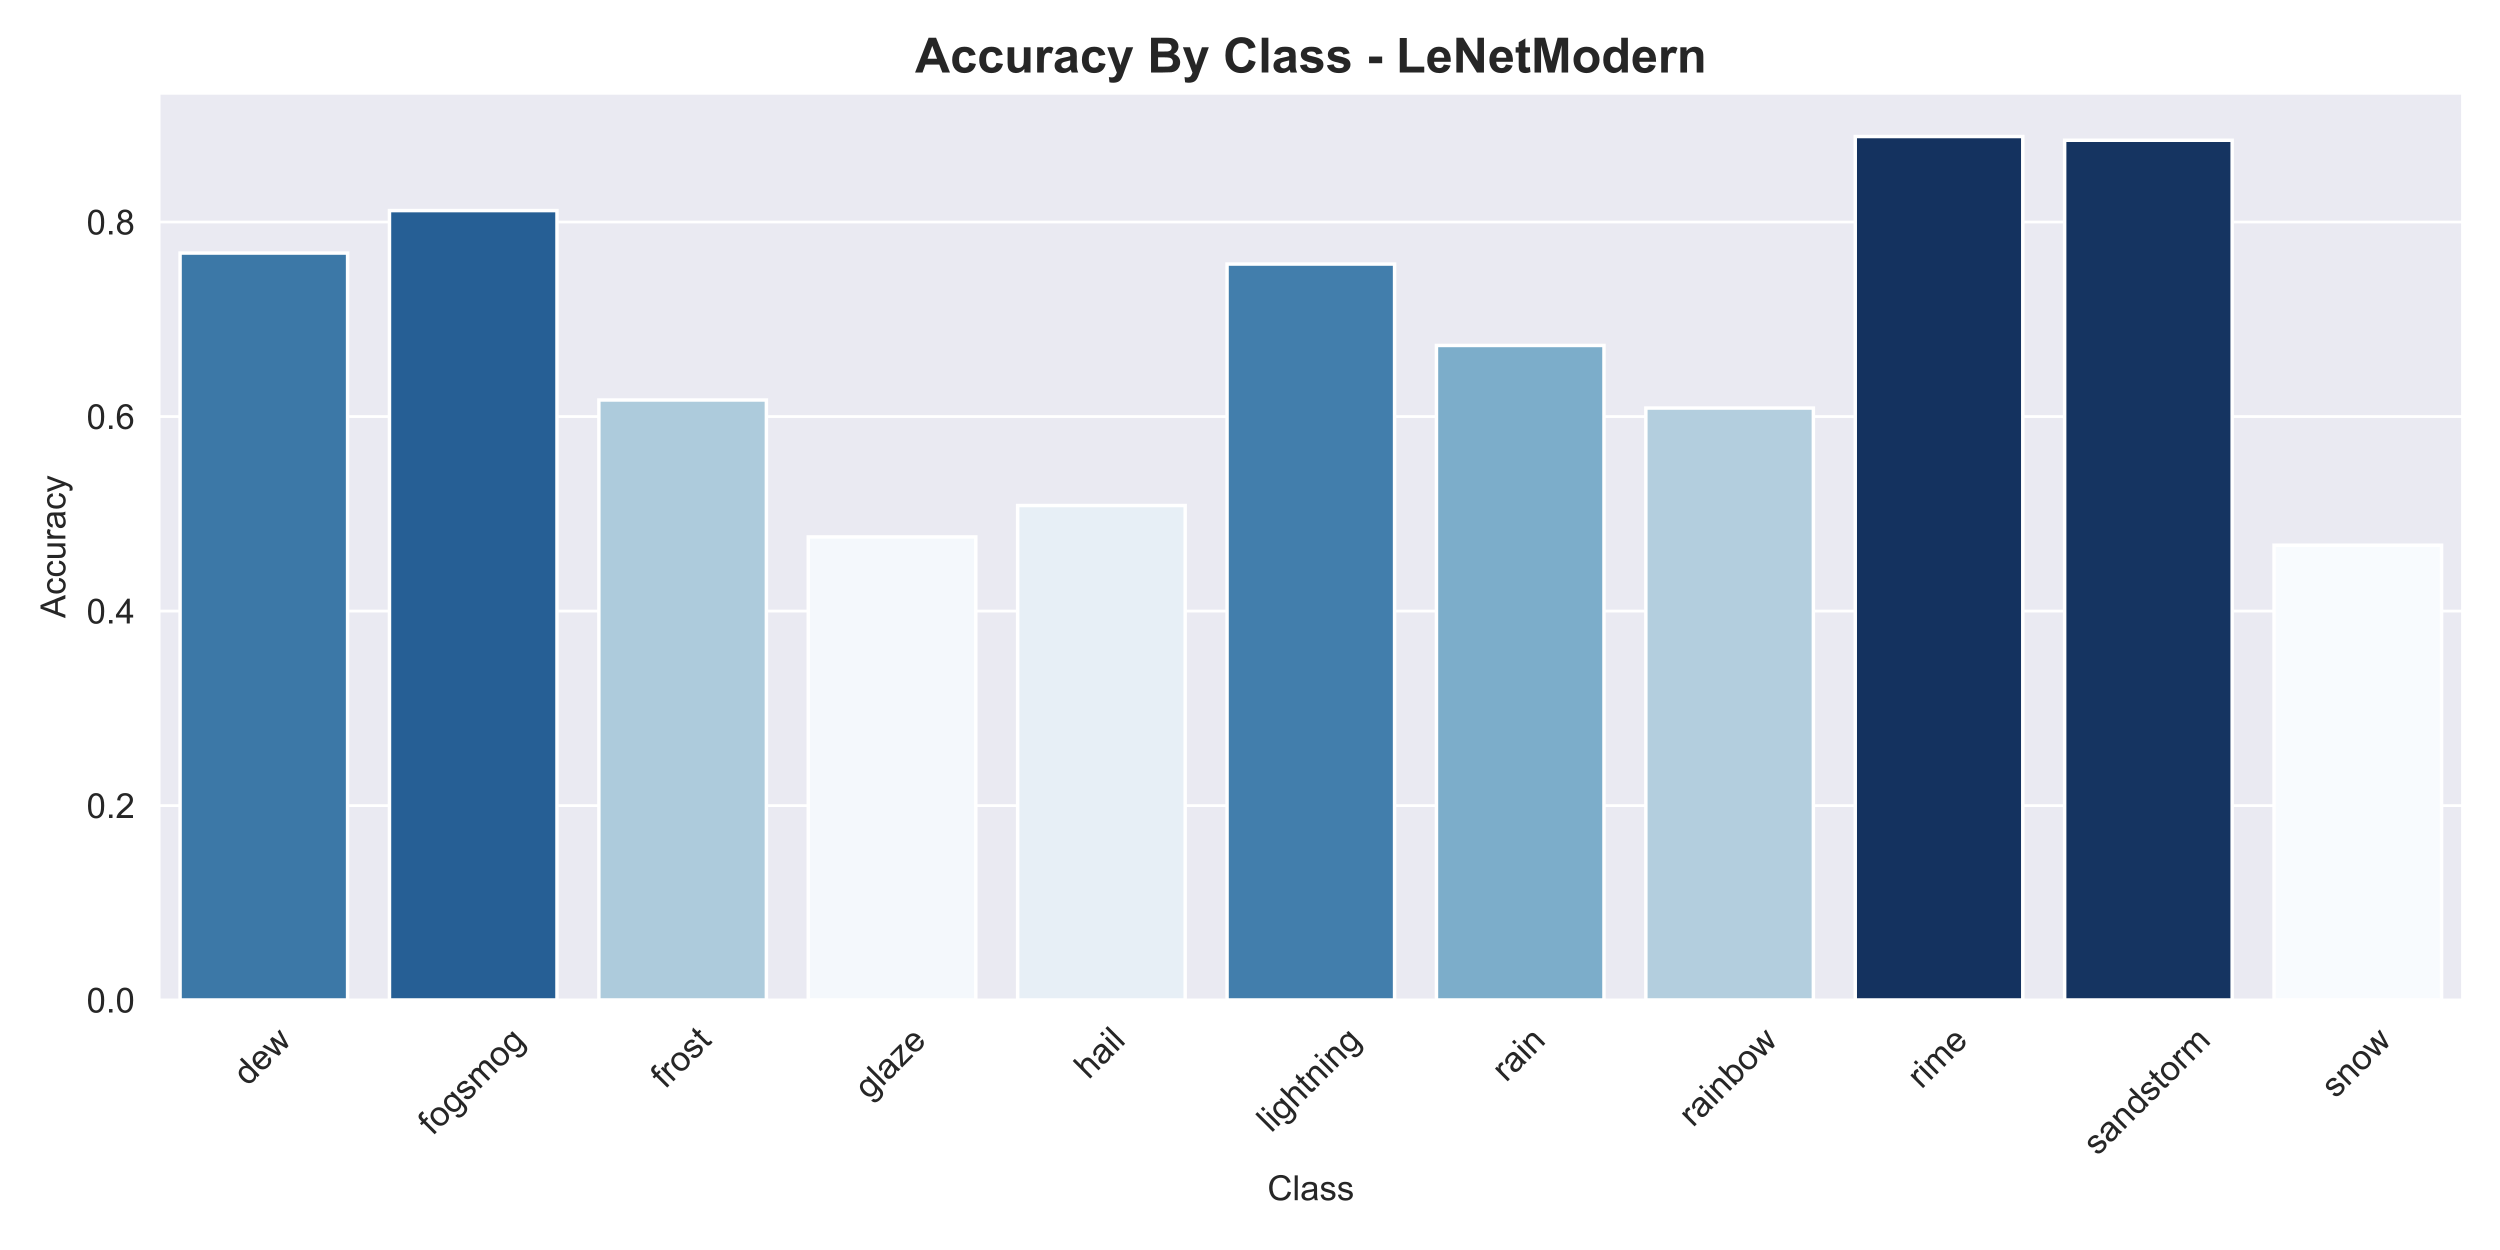
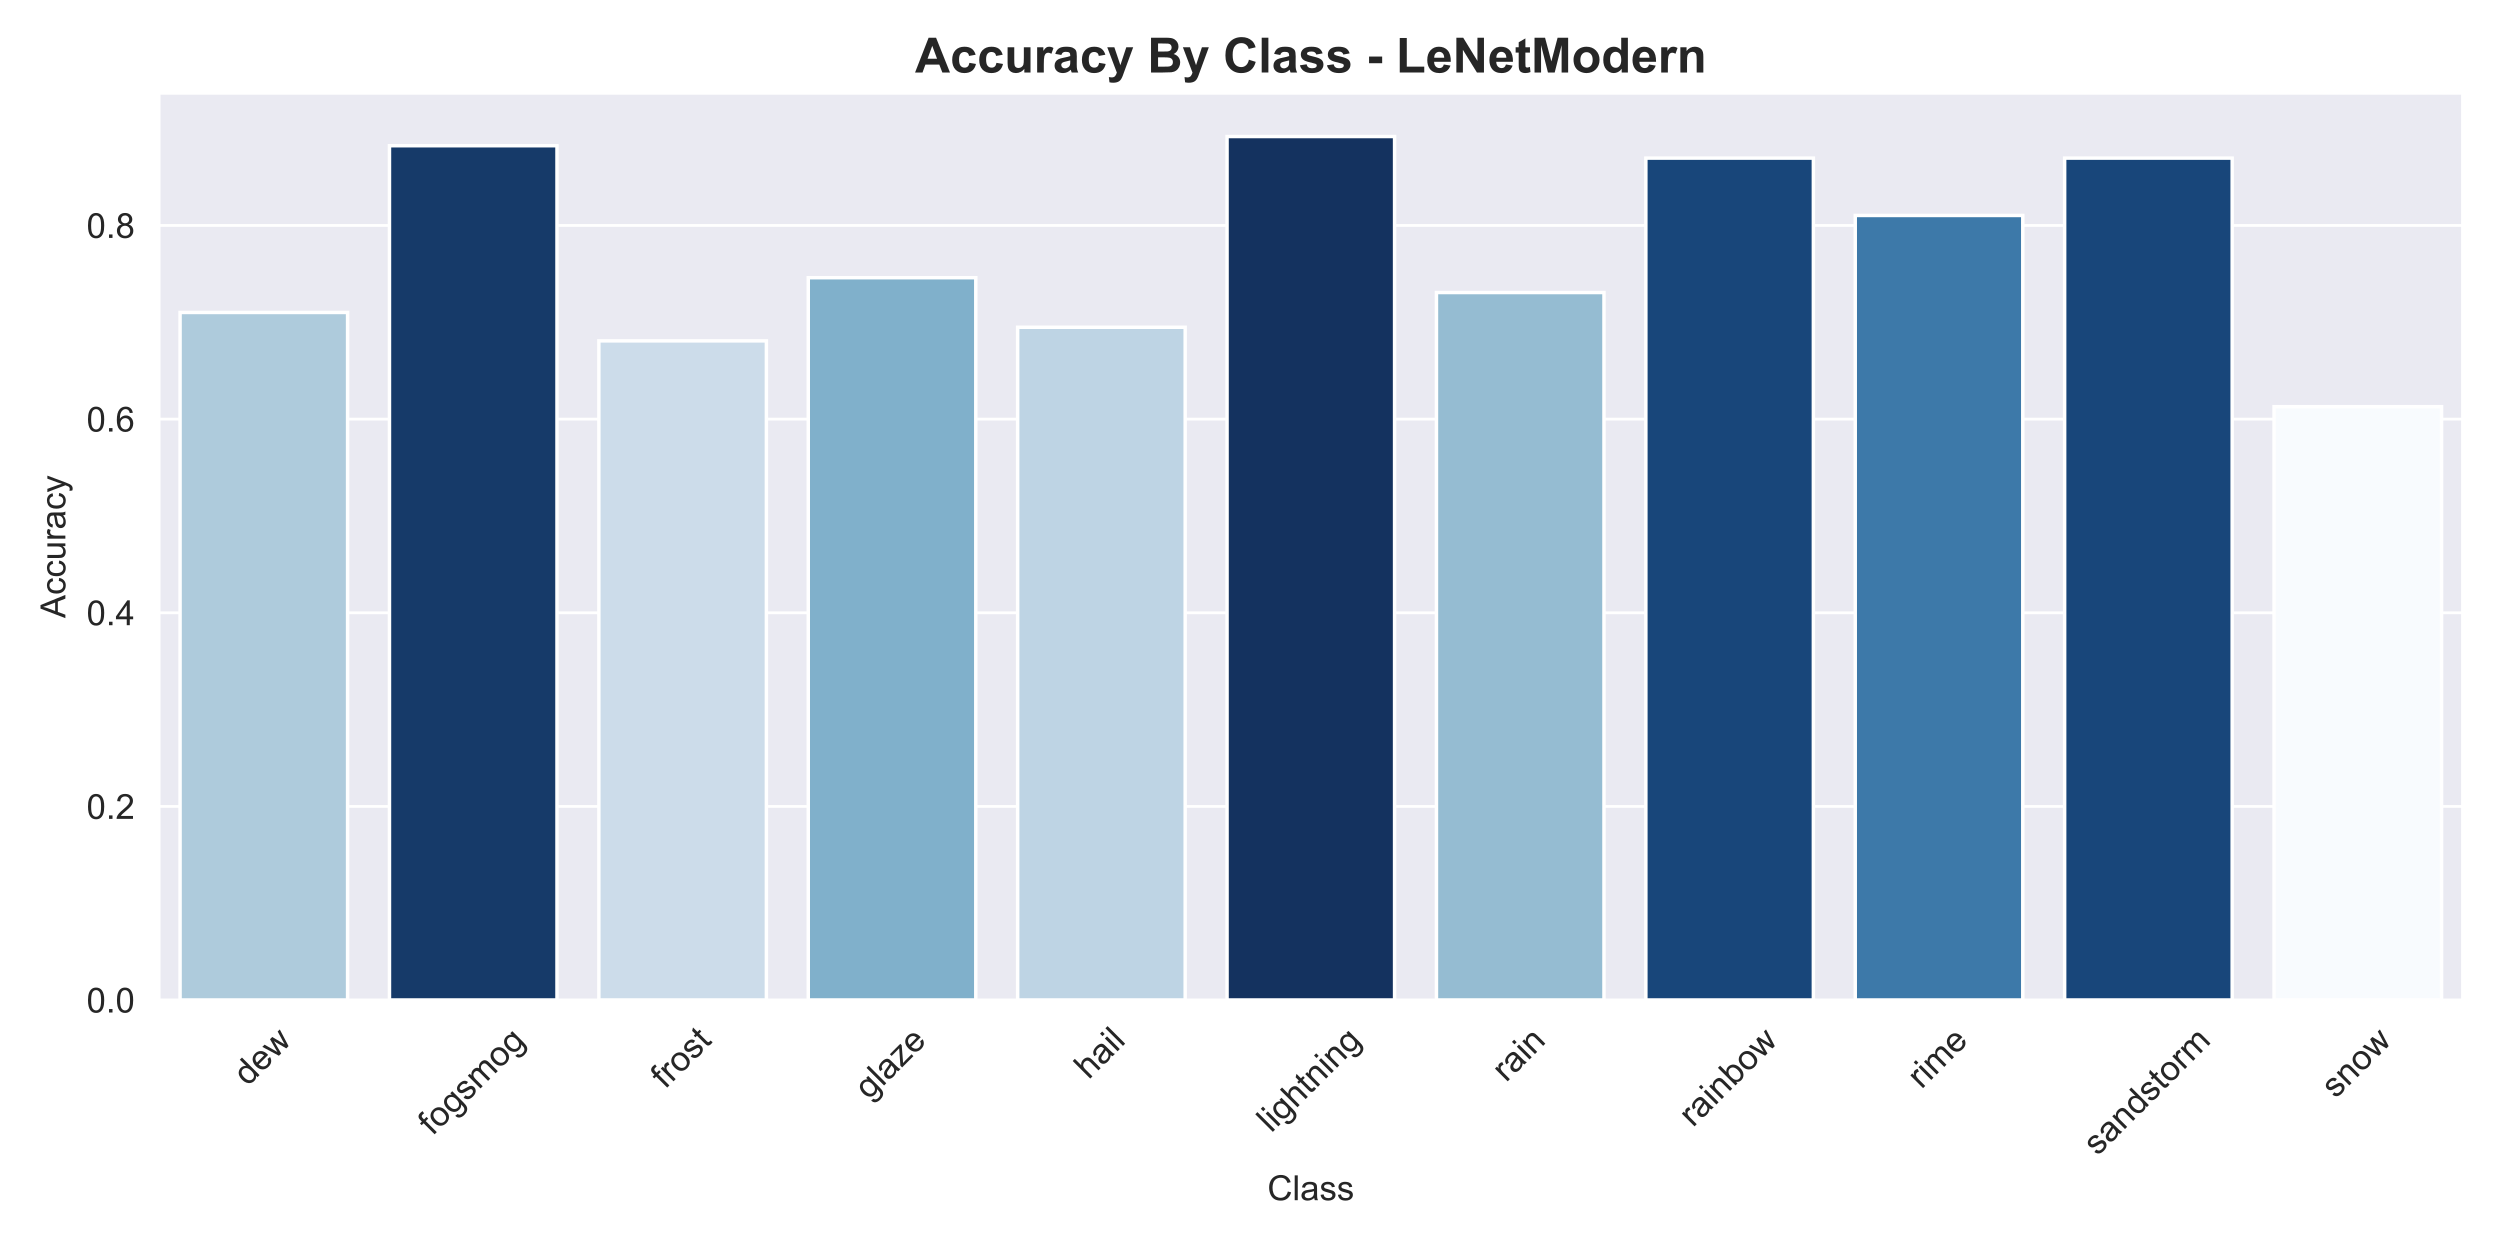
<svg xmlns="http://www.w3.org/2000/svg" xmlns:xlink="http://www.w3.org/1999/xlink" width="720pt" height="360pt" viewBox="0 0 720 360" version="1.1">
  <defs>
    <style type="text/css">*{stroke-linejoin: round; stroke-linecap: butt}</style>
  </defs>
  <g id="figure_1">
    <g id="patch_1">
      <path d="M 0 360  L 720 360  L 720 0  L 0 0  z " style="fill: #ffffff" />
    </g>
    <g id="axes_1">
      <g id="patch_2">
        <path d="M 45.83 288.027  L 709.2 288.027  L 709.2 26.88  L 45.83 26.88  z " style="fill: #eaeaf2" />
      </g>
      <g id="matplotlib.axis_1">
        <g id="xtick_1">
          <g id="text_1">
            <g style="fill: #262626" transform="translate(71.32567 313.0594) rotate(-45) scale(0.1 -0.1)">
              <defs>
                <path id="ArialMT-64" d="M 2575 0  L 2575 419  Q 2259 -75 1647 -75  Q 1250 -75 917 144  Q 584 363 401 755  Q 219 1147 219 1656  Q 219 2153 384 2558  Q 550 2963 881 3178  Q 1213 3394 1622 3394  Q 1922 3394 2156 3267  Q 2391 3141 2538 2938  L 2538 4581  L 3097 4581  L 3097 0  L 2575 0  z M 797 1656  Q 797 1019 1065 703  Q 1334 388 1700 388  Q 2069 388 2326 689  Q 2584 991 2584 1609  Q 2584 2291 2321 2609  Q 2059 2928 1675 2928  Q 1300 2928 1048 2622  Q 797 2316 797 1656  z " transform="scale(0.015625)" />
                <path id="ArialMT-65" d="M 2694 1069  L 3275 997  Q 3138 488 2766 206  Q 2394 -75 1816 -75  Q 1088 -75 661 373  Q 234 822 234 1631  Q 234 2469 665 2931  Q 1097 3394 1784 3394  Q 2450 3394 2872 2941  Q 3294 2488 3294 1666  Q 3294 1616 3291 1516  L 816 1516  Q 847 969 1125 678  Q 1403 388 1819 388  Q 2128 388 2347 550  Q 2566 713 2694 1069  z M 847 1978  L 2700 1978  Q 2663 2397 2488 2606  Q 2219 2931 1791 2931  Q 1403 2931 1139 2672  Q 875 2413 847 1978  z " transform="scale(0.015625)" />
                <path id="ArialMT-77" d="M 1034 0  L 19 3319  L 600 3319  L 1128 1403  L 1325 691  Q 1338 744 1497 1375  L 2025 3319  L 2603 3319  L 3100 1394  L 3266 759  L 3456 1400  L 4025 3319  L 4572 3319  L 3534 0  L 2950 0  L 2422 1988  L 2294 2553  L 1622 0  L 1034 0  z " transform="scale(0.015625)" />
              </defs>
              <use xlink:href="#ArialMT-64" />
              <use xlink:href="#ArialMT-65" transform="translate(55.61523 0)" />
              <use xlink:href="#ArialMT-77" transform="translate(111.2305 0)" />
            </g>
          </g>
        </g>
        <g id="xtick_2">
          <g id="text_2">
            <g style="fill: #262626" transform="translate(124.5599 327.2932) rotate(-45) scale(0.1 -0.1)">
              <defs>
                <path id="ArialMT-66" d="M 556 0  L 556 2881  L 59 2881  L 59 3319  L 556 3319  L 556 3672  Q 556 4006 616 4169  Q 697 4388 901 4523  Q 1106 4659 1475 4659  Q 1713 4659 2000 4603  L 1916 4113  Q 1741 4144 1584 4144  Q 1328 4144 1222 4034  Q 1116 3925 1116 3625  L 1116 3319  L 1763 3319  L 1763 2881  L 1116 2881  L 1116 0  L 556 0  z " transform="scale(0.015625)" />
                <path id="ArialMT-6f" d="M 213 1659  Q 213 2581 725 3025  Q 1153 3394 1769 3394  Q 2453 3394 2887 2945  Q 3322 2497 3322 1706  Q 3322 1066 3130 698  Q 2938 331 2570 128  Q 2203 -75 1769 -75  Q 1072 -75 642 372  Q 213 819 213 1659  z M 791 1659  Q 791 1022 1069 705  Q 1347 388 1769 388  Q 2188 388 2466 706  Q 2744 1025 2744 1678  Q 2744 2294 2464 2611  Q 2184 2928 1769 2928  Q 1347 2928 1069 2612  Q 791 2297 791 1659  z " transform="scale(0.015625)" />
                <path id="ArialMT-67" d="M 319 -275  L 866 -356  Q 900 -609 1056 -725  Q 1266 -881 1628 -881  Q 2019 -881 2231 -725  Q 2444 -569 2519 -288  Q 2563 -116 2559 434  Q 2191 0 1641 0  Q 956 0 581 494  Q 206 988 206 1678  Q 206 2153 378 2554  Q 550 2956 876 3175  Q 1203 3394 1644 3394  Q 2231 3394 2613 2919  L 2613 3319  L 3131 3319  L 3131 450  Q 3131 -325 2973 -648  Q 2816 -972 2473 -1159  Q 2131 -1347 1631 -1347  Q 1038 -1347 672 -1080  Q 306 -813 319 -275  z M 784 1719  Q 784 1066 1043 766  Q 1303 466 1694 466  Q 2081 466 2343 764  Q 2606 1063 2606 1700  Q 2606 2309 2336 2618  Q 2066 2928 1684 2928  Q 1309 2928 1046 2623  Q 784 2319 784 1719  z " transform="scale(0.015625)" />
                <path id="ArialMT-73" d="M 197 991  L 753 1078  Q 800 744 1014 566  Q 1228 388 1613 388  Q 2000 388 2187 545  Q 2375 703 2375 916  Q 2375 1106 2209 1216  Q 2094 1291 1634 1406  Q 1016 1563 777 1677  Q 538 1791 414 1992  Q 291 2194 291 2438  Q 291 2659 392 2848  Q 494 3038 669 3163  Q 800 3259 1026 3326  Q 1253 3394 1513 3394  Q 1903 3394 2198 3281  Q 2494 3169 2634 2976  Q 2775 2784 2828 2463  L 2278 2388  Q 2241 2644 2061 2787  Q 1881 2931 1553 2931  Q 1166 2931 1000 2803  Q 834 2675 834 2503  Q 834 2394 903 2306  Q 972 2216 1119 2156  Q 1203 2125 1616 2013  Q 2213 1853 2448 1751  Q 2684 1650 2818 1456  Q 2953 1263 2953 975  Q 2953 694 2789 445  Q 2625 197 2315 61  Q 2006 -75 1616 -75  Q 969 -75 630 194  Q 291 463 197 991  z " transform="scale(0.015625)" />
                <path id="ArialMT-6d" d="M 422 0  L 422 3319  L 925 3319  L 925 2853  Q 1081 3097 1340 3245  Q 1600 3394 1931 3394  Q 2300 3394 2536 3241  Q 2772 3088 2869 2813  Q 3263 3394 3894 3394  Q 4388 3394 4653 3120  Q 4919 2847 4919 2278  L 4919 0  L 4359 0  L 4359 2091  Q 4359 2428 4304 2576  Q 4250 2725 4106 2815  Q 3963 2906 3769 2906  Q 3419 2906 3187 2673  Q 2956 2441 2956 1928  L 2956 0  L 2394 0  L 2394 2156  Q 2394 2531 2256 2718  Q 2119 2906 1806 2906  Q 1569 2906 1367 2781  Q 1166 2656 1075 2415  Q 984 2175 984 1722  L 984 0  L 422 0  z " transform="scale(0.015625)" />
              </defs>
              <use xlink:href="#ArialMT-66" />
              <use xlink:href="#ArialMT-6f" transform="translate(27.7832 0)" />
              <use xlink:href="#ArialMT-67" transform="translate(83.39844 0)" />
              <use xlink:href="#ArialMT-73" transform="translate(139.0137 0)" />
              <use xlink:href="#ArialMT-6d" transform="translate(189.0137 0)" />
              <use xlink:href="#ArialMT-6f" transform="translate(272.3145 0)" />
              <use xlink:href="#ArialMT-67" transform="translate(327.9297 0)" />
            </g>
          </g>
        </g>
        <g id="xtick_3">
          <g id="text_3">
            <g style="fill: #262626" transform="translate(191.5484 313.8394) rotate(-45) scale(0.1 -0.1)">
              <defs>
                <path id="ArialMT-72" d="M 416 0  L 416 3319  L 922 3319  L 922 2816  Q 1116 3169 1280 3281  Q 1444 3394 1641 3394  Q 1925 3394 2219 3213  L 2025 2691  Q 1819 2813 1613 2813  Q 1428 2813 1281 2702  Q 1134 2591 1072 2394  Q 978 2094 978 1738  L 978 0  L 416 0  z " transform="scale(0.015625)" />
                <path id="ArialMT-74" d="M 1650 503  L 1731 6  Q 1494 -44 1306 -44  Q 1000 -44 831 53  Q 663 150 594 308  Q 525 466 525 972  L 525 2881  L 113 2881  L 113 3319  L 525 3319  L 525 4141  L 1084 4478  L 1084 3319  L 1650 3319  L 1650 2881  L 1084 2881  L 1084 941  Q 1084 700 1114 631  Q 1144 563 1211 522  Q 1278 481 1403 481  Q 1497 481 1650 503  z " transform="scale(0.015625)" />
              </defs>
              <use xlink:href="#ArialMT-66" />
              <use xlink:href="#ArialMT-72" transform="translate(27.7832 0)" />
              <use xlink:href="#ArialMT-6f" transform="translate(61.08398 0)" />
              <use xlink:href="#ArialMT-73" transform="translate(116.6992 0)" />
              <use xlink:href="#ArialMT-74" transform="translate(166.6992 0)" />
            </g>
          </g>
        </g>
        <g id="xtick_4">
          <g id="text_4">
            <g style="fill: #262626" transform="translate(250.2372 316.9916) rotate(-45) scale(0.1 -0.1)">
              <defs>
                <path id="ArialMT-6c" d="M 409 0  L 409 4581  L 972 4581  L 972 0  L 409 0  z " transform="scale(0.015625)" />
                <path id="ArialMT-61" d="M 2588 409  Q 2275 144 1986 34  Q 1697 -75 1366 -75  Q 819 -75 525 192  Q 231 459 231 875  Q 231 1119 342 1320  Q 453 1522 633 1644  Q 813 1766 1038 1828  Q 1203 1872 1538 1913  Q 2219 1994 2541 2106  Q 2544 2222 2544 2253  Q 2544 2597 2384 2738  Q 2169 2928 1744 2928  Q 1347 2928 1158 2789  Q 969 2650 878 2297  L 328 2372  Q 403 2725 575 2942  Q 747 3159 1072 3276  Q 1397 3394 1825 3394  Q 2250 3394 2515 3294  Q 2781 3194 2906 3042  Q 3031 2891 3081 2659  Q 3109 2516 3109 2141  L 3109 1391  Q 3109 606 3145 398  Q 3181 191 3288 0  L 2700 0  Q 2613 175 2588 409  z M 2541 1666  Q 2234 1541 1622 1453  Q 1275 1403 1131 1340  Q 988 1278 909 1158  Q 831 1038 831 891  Q 831 666 1001 516  Q 1172 366 1500 366  Q 1825 366 2078 508  Q 2331 650 2450 897  Q 2541 1088 2541 1459  L 2541 1666  z " transform="scale(0.015625)" />
                <path id="ArialMT-7a" d="M 125 0  L 125 456  L 2238 2881  Q 1878 2863 1603 2863  L 250 2863  L 250 3319  L 2963 3319  L 2963 2947  L 1166 841  L 819 456  Q 1197 484 1528 484  L 3063 484  L 3063 0  L 125 0  z " transform="scale(0.015625)" />
              </defs>
              <use xlink:href="#ArialMT-67" />
              <use xlink:href="#ArialMT-6c" transform="translate(55.61523 0)" />
              <use xlink:href="#ArialMT-61" transform="translate(77.83203 0)" />
              <use xlink:href="#ArialMT-7a" transform="translate(133.4473 0)" />
              <use xlink:href="#ArialMT-65" transform="translate(183.4473 0)" />
            </g>
          </g>
        </g>
        <g id="xtick_5">
          <g id="text_5">
            <g style="fill: #262626" transform="translate(313.5333 311.0949) rotate(-45) scale(0.1 -0.1)">
              <defs>
                <path id="ArialMT-68" d="M 422 0  L 422 4581  L 984 4581  L 984 2938  Q 1378 3394 1978 3394  Q 2347 3394 2619 3248  Q 2891 3103 3008 2847  Q 3125 2591 3125 2103  L 3125 0  L 2563 0  L 2563 2103  Q 2563 2525 2380 2717  Q 2197 2909 1863 2909  Q 1613 2909 1392 2779  Q 1172 2650 1078 2428  Q 984 2206 984 1816  L 984 0  L 422 0  z " transform="scale(0.015625)" />
                <path id="ArialMT-69" d="M 425 3934  L 425 4581  L 988 4581  L 988 3934  L 425 3934  z M 425 0  L 425 3319  L 988 3319  L 988 0  L 425 0  z " transform="scale(0.015625)" />
              </defs>
              <use xlink:href="#ArialMT-68" />
              <use xlink:href="#ArialMT-61" transform="translate(55.61523 0)" />
              <use xlink:href="#ArialMT-69" transform="translate(111.2305 0)" />
              <use xlink:href="#ArialMT-6c" transform="translate(133.4473 0)" />
            </g>
          </g>
        </g>
        <g id="xtick_6">
          <g id="text_6">
            <g style="fill: #262626" transform="translate(366.1322 326.427) rotate(-45) scale(0.1 -0.1)">
              <defs>
                <path id="ArialMT-6e" d="M 422 0  L 422 3319  L 928 3319  L 928 2847  Q 1294 3394 1984 3394  Q 2284 3394 2536 3286  Q 2788 3178 2913 3003  Q 3038 2828 3088 2588  Q 3119 2431 3119 2041  L 3119 0  L 2556 0  L 2556 2019  Q 2556 2363 2490 2533  Q 2425 2703 2258 2804  Q 2091 2906 1866 2906  Q 1506 2906 1245 2678  Q 984 2450 984 1813  L 984 0  L 422 0  z " transform="scale(0.015625)" />
              </defs>
              <use xlink:href="#ArialMT-6c" />
              <use xlink:href="#ArialMT-69" transform="translate(22.2168 0)" />
              <use xlink:href="#ArialMT-67" transform="translate(44.43359 0)" />
              <use xlink:href="#ArialMT-68" transform="translate(100.0488 0)" />
              <use xlink:href="#ArialMT-74" transform="translate(155.6641 0)" />
              <use xlink:href="#ArialMT-6e" transform="translate(183.4473 0)" />
              <use xlink:href="#ArialMT-69" transform="translate(239.0625 0)" />
              <use xlink:href="#ArialMT-6e" transform="translate(261.2793 0)" />
              <use xlink:href="#ArialMT-67" transform="translate(316.8945 0)" />
            </g>
          </g>
        </g>
        <g id="xtick_7">
          <g id="text_7">
            <g style="fill: #262626" transform="translate(433.7544 311.8783) rotate(-45) scale(0.1 -0.1)">
              <use xlink:href="#ArialMT-72" />
              <use xlink:href="#ArialMT-61" transform="translate(33.30078 0)" />
              <use xlink:href="#ArialMT-69" transform="translate(88.91602 0)" />
              <use xlink:href="#ArialMT-6e" transform="translate(111.1328 0)" />
            </g>
          </g>
        </g>
        <g id="xtick_8">
          <g id="text_8">
            <g style="fill: #262626" transform="translate(487.5753 324.8493) rotate(-45) scale(0.1 -0.1)">
              <defs>
                <path id="ArialMT-62" d="M 941 0  L 419 0  L 419 4581  L 981 4581  L 981 2947  Q 1338 3394 1891 3394  Q 2197 3394 2470 3270  Q 2744 3147 2920 2923  Q 3097 2700 3197 2384  Q 3297 2069 3297 1709  Q 3297 856 2875 390  Q 2453 -75 1863 -75  Q 1275 -75 941 416  L 941 0  z M 934 1684  Q 934 1088 1097 822  Q 1363 388 1816 388  Q 2184 388 2453 708  Q 2722 1028 2722 1663  Q 2722 2313 2464 2622  Q 2206 2931 1841 2931  Q 1472 2931 1203 2611  Q 934 2291 934 1684  z " transform="scale(0.015625)" />
              </defs>
              <use xlink:href="#ArialMT-72" />
              <use xlink:href="#ArialMT-61" transform="translate(33.30078 0)" />
              <use xlink:href="#ArialMT-69" transform="translate(88.91602 0)" />
              <use xlink:href="#ArialMT-6e" transform="translate(111.1328 0)" />
              <use xlink:href="#ArialMT-62" transform="translate(166.748 0)" />
              <use xlink:href="#ArialMT-6f" transform="translate(222.3633 0)" />
              <use xlink:href="#ArialMT-77" transform="translate(277.9785 0)" />
            </g>
          </g>
        </g>
        <g id="xtick_9">
          <g id="text_9">
            <g style="fill: #262626" transform="translate(553.3882 313.8361) rotate(-45) scale(0.1 -0.1)">
              <use xlink:href="#ArialMT-72" />
              <use xlink:href="#ArialMT-69" transform="translate(33.30078 0)" />
              <use xlink:href="#ArialMT-6d" transform="translate(55.51758 0)" />
              <use xlink:href="#ArialMT-65" transform="translate(138.8184 0)" />
            </g>
          </g>
        </g>
        <g id="xtick_10">
          <g id="text_10">
            <g style="fill: #262626" transform="translate(604.0641 333.097) rotate(-45) scale(0.1 -0.1)">
              <use xlink:href="#ArialMT-73" />
              <use xlink:href="#ArialMT-61" transform="translate(50 0)" />
              <use xlink:href="#ArialMT-6e" transform="translate(105.6152 0)" />
              <use xlink:href="#ArialMT-64" transform="translate(161.2305 0)" />
              <use xlink:href="#ArialMT-73" transform="translate(216.8457 0)" />
              <use xlink:href="#ArialMT-74" transform="translate(266.8457 0)" />
              <use xlink:href="#ArialMT-6f" transform="translate(294.6289 0)" />
              <use xlink:href="#ArialMT-72" transform="translate(350.2441 0)" />
              <use xlink:href="#ArialMT-6d" transform="translate(383.5449 0)" />
            </g>
          </g>
        </g>
        <g id="xtick_11">
          <g id="text_11">
            <g style="fill: #262626" transform="translate(672.6215 316.5949) rotate(-45) scale(0.1 -0.1)">
              <use xlink:href="#ArialMT-73" />
              <use xlink:href="#ArialMT-6e" transform="translate(50 0)" />
              <use xlink:href="#ArialMT-6f" transform="translate(105.6152 0)" />
              <use xlink:href="#ArialMT-77" transform="translate(161.2305 0)" />
            </g>
          </g>
        </g>
        <g id="text_12">
          <g style="fill: #262626" transform="translate(365.0127 345.6602) scale(0.1 -0.1)">
            <defs>
              <path id="ArialMT-43" d="M 3763 1606  L 4369 1453  Q 4178 706 3683 314  Q 3188 -78 2472 -78  Q 1731 -78 1267 223  Q 803 525 561 1097  Q 319 1669 319 2325  Q 319 3041 592 3573  Q 866 4106 1370 4382  Q 1875 4659 2481 4659  Q 3169 4659 3637 4309  Q 4106 3959 4291 3325  L 3694 3184  Q 3534 3684 3231 3912  Q 2928 4141 2469 4141  Q 1941 4141 1586 3887  Q 1231 3634 1087 3207  Q 944 2781 944 2328  Q 944 1744 1114 1308  Q 1284 872 1643 656  Q 2003 441 2422 441  Q 2931 441 3284 734  Q 3638 1028 3763 1606  z " transform="scale(0.015625)" />
            </defs>
            <use xlink:href="#ArialMT-43" />
            <use xlink:href="#ArialMT-6c" transform="translate(72.2168 0)" />
            <use xlink:href="#ArialMT-61" transform="translate(94.43359 0)" />
            <use xlink:href="#ArialMT-73" transform="translate(150.0488 0)" />
            <use xlink:href="#ArialMT-73" transform="translate(200.0488 0)" />
          </g>
        </g>
      </g>
      <g id="matplotlib.axis_2">
        <g id="ytick_1">
          <g id="line2d_1">
-             <path d="M 45.83 288.027  L 709.2 288.027  " clip-path="url(#p9c7a0e02dd)" style="fill: none; stroke: #ffffff; stroke-width: 0.8; stroke-linecap: round" />
+             <path d="M 45.83 288.027  L 709.2 288.027  " clip-path="url(#pc56556ae47)" style="fill: none; stroke: #ffffff; stroke-width: 0.8; stroke-linecap: round" />
          </g>
          <g id="text_13">
            <g style="fill: #262626" transform="translate(24.93 291.606) scale(0.1 -0.1)">
              <defs>
                <path id="ArialMT-30" d="M 266 2259  Q 266 3072 433 3567  Q 600 4063 929 4331  Q 1259 4600 1759 4600  Q 2128 4600 2406 4451  Q 2684 4303 2865 4023  Q 3047 3744 3150 3342  Q 3253 2941 3253 2259  Q 3253 1453 3087 958  Q 2922 463 2592 192  Q 2263 -78 1759 -78  Q 1097 -78 719 397  Q 266 969 266 2259  z M 844 2259  Q 844 1131 1108 757  Q 1372 384 1759 384  Q 2147 384 2411 759  Q 2675 1134 2675 2259  Q 2675 3391 2411 3762  Q 2147 4134 1753 4134  Q 1366 4134 1134 3806  Q 844 3388 844 2259  z " transform="scale(0.015625)" />
                <path id="ArialMT-2e" d="M 581 0  L 581 641  L 1222 641  L 1222 0  L 581 0  z " transform="scale(0.015625)" />
              </defs>
              <use xlink:href="#ArialMT-30" />
              <use xlink:href="#ArialMT-2e" transform="translate(55.61523 0)" />
              <use xlink:href="#ArialMT-30" transform="translate(83.39844 0)" />
            </g>
          </g>
        </g>
        <g id="ytick_2">
          <g id="line2d_2">
-             <path d="M 45.83 232.007  L 709.2 232.007  " clip-path="url(#p9c7a0e02dd)" style="fill: none; stroke: #ffffff; stroke-width: 0.8; stroke-linecap: round" />
+             <path d="M 45.83 232.255  L 709.2 232.255  " clip-path="url(#pc56556ae47)" style="fill: none; stroke: #ffffff; stroke-width: 0.8; stroke-linecap: round" />
          </g>
          <g id="text_14">
-             <g style="fill: #262626" transform="translate(24.93 235.5855) scale(0.1 -0.1)">
+             <g style="fill: #262626" transform="translate(24.93 235.8343) scale(0.1 -0.1)">
              <defs>
                <path id="ArialMT-32" d="M 3222 541  L 3222 0  L 194 0  Q 188 203 259 391  Q 375 700 629 1000  Q 884 1300 1366 1694  Q 2113 2306 2375 2664  Q 2638 3022 2638 3341  Q 2638 3675 2398 3904  Q 2159 4134 1775 4134  Q 1369 4134 1125 3890  Q 881 3647 878 3216  L 300 3275  Q 359 3922 746 4261  Q 1134 4600 1788 4600  Q 2447 4600 2831 4234  Q 3216 3869 3216 3328  Q 3216 3053 3103 2787  Q 2991 2522 2730 2228  Q 2469 1934 1863 1422  Q 1356 997 1212 845  Q 1069 694 975 541  L 3222 541  z " transform="scale(0.015625)" />
              </defs>
              <use xlink:href="#ArialMT-30" />
              <use xlink:href="#ArialMT-2e" transform="translate(55.61523 0)" />
              <use xlink:href="#ArialMT-32" transform="translate(83.39844 0)" />
            </g>
          </g>
        </g>
        <g id="ytick_3">
          <g id="line2d_3">
-             <path d="M 45.83 175.986  L 709.2 175.986  " clip-path="url(#p9c7a0e02dd)" style="fill: none; stroke: #ffffff; stroke-width: 0.8; stroke-linecap: round" />
+             <path d="M 45.83 176.484  L 709.2 176.484  " clip-path="url(#pc56556ae47)" style="fill: none; stroke: #ffffff; stroke-width: 0.8; stroke-linecap: round" />
          </g>
          <g id="text_15">
-             <g style="fill: #262626" transform="translate(24.93 179.5651) scale(0.1 -0.1)">
+             <g style="fill: #262626" transform="translate(24.93 180.0626) scale(0.1 -0.1)">
              <defs>
                <path id="ArialMT-34" d="M 2069 0  L 2069 1097  L 81 1097  L 81 1613  L 2172 4581  L 2631 4581  L 2631 1613  L 3250 1613  L 3250 1097  L 2631 1097  L 2631 0  L 2069 0  z M 2069 1613  L 2069 3678  L 634 1613  L 2069 1613  z " transform="scale(0.015625)" />
              </defs>
              <use xlink:href="#ArialMT-30" />
              <use xlink:href="#ArialMT-2e" transform="translate(55.61523 0)" />
              <use xlink:href="#ArialMT-34" transform="translate(83.39844 0)" />
            </g>
          </g>
        </g>
        <g id="ytick_4">
          <g id="line2d_4">
-             <path d="M 45.83 119.966  L 709.2 119.966  " clip-path="url(#p9c7a0e02dd)" style="fill: none; stroke: #ffffff; stroke-width: 0.8; stroke-linecap: round" />
+             <path d="M 45.83 120.712  L 709.2 120.712  " clip-path="url(#pc56556ae47)" style="fill: none; stroke: #ffffff; stroke-width: 0.8; stroke-linecap: round" />
          </g>
          <g id="text_16">
-             <g style="fill: #262626" transform="translate(24.93 123.5446) scale(0.1 -0.1)">
+             <g style="fill: #262626" transform="translate(24.93 124.291) scale(0.1 -0.1)">
              <defs>
                <path id="ArialMT-36" d="M 3184 3459  L 2625 3416  Q 2550 3747 2413 3897  Q 2184 4138 1850 4138  Q 1581 4138 1378 3988  Q 1113 3794 959 3422  Q 806 3050 800 2363  Q 1003 2672 1297 2822  Q 1591 2972 1913 2972  Q 2475 2972 2870 2558  Q 3266 2144 3266 1488  Q 3266 1056 3080 686  Q 2894 316 2569 119  Q 2244 -78 1831 -78  Q 1128 -78 684 439  Q 241 956 241 2144  Q 241 3472 731 4075  Q 1159 4600 1884 4600  Q 2425 4600 2770 4297  Q 3116 3994 3184 3459  z M 888 1484  Q 888 1194 1011 928  Q 1134 663 1356 523  Q 1578 384 1822 384  Q 2178 384 2434 671  Q 2691 959 2691 1453  Q 2691 1928 2437 2201  Q 2184 2475 1800 2475  Q 1419 2475 1153 2201  Q 888 1928 888 1484  z " transform="scale(0.015625)" />
              </defs>
              <use xlink:href="#ArialMT-30" />
              <use xlink:href="#ArialMT-2e" transform="translate(55.61523 0)" />
              <use xlink:href="#ArialMT-36" transform="translate(83.39844 0)" />
            </g>
          </g>
        </g>
        <g id="ytick_5">
          <g id="line2d_5">
-             <path d="M 45.83 63.945  L 709.2 63.945  " clip-path="url(#p9c7a0e02dd)" style="fill: none; stroke: #ffffff; stroke-width: 0.8; stroke-linecap: round" />
+             <path d="M 45.83 64.94  L 709.2 64.94  " clip-path="url(#pc56556ae47)" style="fill: none; stroke: #ffffff; stroke-width: 0.8; stroke-linecap: round" />
          </g>
          <g id="text_17">
-             <g style="fill: #262626" transform="translate(24.93 67.52416) scale(0.1 -0.1)">
+             <g style="fill: #262626" transform="translate(24.93 68.5193) scale(0.1 -0.1)">
              <defs>
                <path id="ArialMT-38" d="M 1131 2484  Q 781 2613 612 2850  Q 444 3088 444 3419  Q 444 3919 803 4259  Q 1163 4600 1759 4600  Q 2359 4600 2725 4251  Q 3091 3903 3091 3403  Q 3091 3084 2923 2848  Q 2756 2613 2416 2484  Q 2838 2347 3058 2040  Q 3278 1734 3278 1309  Q 3278 722 2862 322  Q 2447 -78 1769 -78  Q 1091 -78 675 323  Q 259 725 259 1325  Q 259 1772 486 2073  Q 713 2375 1131 2484  z M 1019 3438  Q 1019 3113 1228 2906  Q 1438 2700 1772 2700  Q 2097 2700 2305 2904  Q 2513 3109 2513 3406  Q 2513 3716 2298 3927  Q 2084 4138 1766 4138  Q 1444 4138 1231 3931  Q 1019 3725 1019 3438  z M 838 1322  Q 838 1081 952 856  Q 1066 631 1291 507  Q 1516 384 1775 384  Q 2178 384 2440 643  Q 2703 903 2703 1303  Q 2703 1709 2433 1975  Q 2163 2241 1756 2241  Q 1359 2241 1098 1978  Q 838 1716 838 1322  z " transform="scale(0.015625)" />
              </defs>
              <use xlink:href="#ArialMT-30" />
              <use xlink:href="#ArialMT-2e" transform="translate(55.61523 0)" />
              <use xlink:href="#ArialMT-38" transform="translate(83.39844 0)" />
            </g>
          </g>
        </g>
        <g id="text_18">
          <g style="fill: #262626" transform="translate(18.82531 178.0145) rotate(-90) scale(0.1 -0.1)">
            <defs>
              <path id="ArialMT-41" d="M -9 0  L 1750 4581  L 2403 4581  L 4278 0  L 3588 0  L 3053 1388  L 1138 1388  L 634 0  L -9 0  z M 1313 1881  L 2866 1881  L 2388 3150  Q 2169 3728 2063 4100  Q 1975 3659 1816 3225  L 1313 1881  z " transform="scale(0.015625)" />
              <path id="ArialMT-63" d="M 2588 1216  L 3141 1144  Q 3050 572 2676 248  Q 2303 -75 1759 -75  Q 1078 -75 664 370  Q 250 816 250 1647  Q 250 2184 428 2587  Q 606 2991 970 3192  Q 1334 3394 1763 3394  Q 2303 3394 2647 3120  Q 2991 2847 3088 2344  L 2541 2259  Q 2463 2594 2264 2762  Q 2066 2931 1784 2931  Q 1359 2931 1093 2626  Q 828 2322 828 1663  Q 828 994 1084 691  Q 1341 388 1753 388  Q 2084 388 2306 591  Q 2528 794 2588 1216  z " transform="scale(0.015625)" />
              <path id="ArialMT-75" d="M 2597 0  L 2597 488  Q 2209 -75 1544 -75  Q 1250 -75 995 37  Q 741 150 617 320  Q 494 491 444 738  Q 409 903 409 1263  L 409 3319  L 972 3319  L 972 1478  Q 972 1038 1006 884  Q 1059 663 1231 536  Q 1403 409 1656 409  Q 1909 409 2131 539  Q 2353 669 2445 892  Q 2538 1116 2538 1541  L 2538 3319  L 3100 3319  L 3100 0  L 2597 0  z " transform="scale(0.015625)" />
              <path id="ArialMT-79" d="M 397 -1278  L 334 -750  Q 519 -800 656 -800  Q 844 -800 956 -737  Q 1069 -675 1141 -563  Q 1194 -478 1313 -144  Q 1328 -97 1363 -6  L 103 3319  L 709 3319  L 1400 1397  Q 1534 1031 1641 628  Q 1738 1016 1872 1384  L 2581 3319  L 3144 3319  L 1881 -56  Q 1678 -603 1566 -809  Q 1416 -1088 1222 -1217  Q 1028 -1347 759 -1347  Q 597 -1347 397 -1278  z " transform="scale(0.015625)" />
            </defs>
            <use xlink:href="#ArialMT-41" />
            <use xlink:href="#ArialMT-63" transform="translate(66.69922 0)" />
            <use xlink:href="#ArialMT-63" transform="translate(116.6992 0)" />
            <use xlink:href="#ArialMT-75" transform="translate(166.6992 0)" />
            <use xlink:href="#ArialMT-72" transform="translate(222.3145 0)" />
            <use xlink:href="#ArialMT-61" transform="translate(255.6152 0)" />
            <use xlink:href="#ArialMT-63" transform="translate(311.2305 0)" />
            <use xlink:href="#ArialMT-79" transform="translate(361.2305 0)" />
          </g>
        </g>
      </g>
      <g id="patch_3">
-         <path d="M 51.861 288.027  L 100.106 288.027  L 100.106 72.876  L 51.861 72.876  z " clip-path="url(#p9c7a0e02dd)" style="fill: #3c78a7; stroke: #ffffff; stroke-linejoin: miter" />
+         <path d="M 51.861 288.027  L 100.106 288.027  L 100.106 89.997  L 51.861 89.997  z " clip-path="url(#pc56556ae47)" style="fill: #aecbdc; stroke: #ffffff; stroke-linejoin: miter" />
      </g>
      <g id="patch_4">
-         <path d="M 112.167 288.027  L 160.412 288.027  L 160.412 60.65  L 112.167 60.65  z " clip-path="url(#p9c7a0e02dd)" style="fill: #265f95; stroke: #ffffff; stroke-linejoin: miter" />
+         <path d="M 112.167 288.027  L 160.412 288.027  L 160.412 41.976  L 112.167 41.976  z " clip-path="url(#pc56556ae47)" style="fill: #163a69; stroke: #ffffff; stroke-linejoin: miter" />
      </g>
      <g id="patch_5">
-         <path d="M 172.473 288.027  L 220.718 288.027  L 220.718 115.198  L 172.473 115.198  z " clip-path="url(#p9c7a0e02dd)" style="fill: #adcbdc; stroke: #ffffff; stroke-linejoin: miter" />
+         <path d="M 172.473 288.027  L 220.718 288.027  L 220.718 98.166  L 172.473 98.166  z " clip-path="url(#pc56556ae47)" style="fill: #ccdcea; stroke: #ffffff; stroke-linejoin: miter" />
      </g>
      <g id="patch_6">
-         <path d="M 232.78 288.027  L 281.025 288.027  L 281.025 154.645  L 232.78 154.645  z " clip-path="url(#p9c7a0e02dd)" style="fill: #f4f8fc; stroke: #ffffff; stroke-linejoin: miter" />
+         <path d="M 232.78 288.027  L 281.025 288.027  L 281.025 79.99  L 232.78 79.99  z " clip-path="url(#pc56556ae47)" style="fill: #80b0cb; stroke: #ffffff; stroke-linejoin: miter" />
      </g>
      <g id="patch_7">
-         <path d="M 293.086 288.027  L 341.331 288.027  L 341.331 145.602  L 293.086 145.602  z " clip-path="url(#p9c7a0e02dd)" style="fill: #e7eff6; stroke: #ffffff; stroke-linejoin: miter" />
+         <path d="M 293.086 288.027  L 341.331 288.027  L 341.331 94.244  L 293.086 94.244  z " clip-path="url(#pc56556ae47)" style="fill: #bed4e4; stroke: #ffffff; stroke-linejoin: miter" />
      </g>
      <g id="patch_8">
-         <path d="M 353.392 288.027  L 401.638 288.027  L 401.638 76.058  L 353.392 76.058  z " clip-path="url(#p9c7a0e02dd)" style="fill: #427eac; stroke: #ffffff; stroke-linejoin: miter" />
+         <path d="M 353.392 288.027  L 401.638 288.027  L 401.638 39.316  L 353.392 39.316  z " clip-path="url(#pc56556ae47)" style="fill: #14325f; stroke: #ffffff; stroke-linejoin: miter" />
      </g>
      <g id="patch_9">
-         <path d="M 413.699 288.027  L 461.944 288.027  L 461.944 99.497  L 413.699 99.497  z " clip-path="url(#p9c7a0e02dd)" style="fill: #7cadca; stroke: #ffffff; stroke-linejoin: miter" />
+         <path d="M 413.699 288.027  L 461.944 288.027  L 461.944 84.246  L 413.699 84.246  z " clip-path="url(#pc56556ae47)" style="fill: #95bcd2; stroke: #ffffff; stroke-linejoin: miter" />
      </g>
      <g id="patch_10">
-         <path d="M 474.005 288.027  L 522.25 288.027  L 522.25 117.53  L 474.005 117.53  z " clip-path="url(#p9c7a0e02dd)" style="fill: #b3cede; stroke: #ffffff; stroke-linejoin: miter" />
+         <path d="M 474.005 288.027  L 522.25 288.027  L 522.25 45.542  L 474.005 45.542  z " clip-path="url(#pc56556ae47)" style="fill: #18467a; stroke: #ffffff; stroke-linejoin: miter" />
      </g>
      <g id="patch_11">
-         <path d="M 534.312 288.027  L 582.557 288.027  L 582.557 39.316  L 534.312 39.316  z " clip-path="url(#p9c7a0e02dd)" style="fill: #14325f; stroke: #ffffff; stroke-linejoin: miter" />
+         <path d="M 534.312 288.027  L 582.557 288.027  L 582.557 62.056  L 534.312 62.056  z " clip-path="url(#pc56556ae47)" style="fill: #3d79a9; stroke: #ffffff; stroke-linejoin: miter" />
      </g>
      <g id="patch_12">
-         <path d="M 594.618 288.027  L 642.863 288.027  L 642.863 40.4  L 594.618 40.4  z " clip-path="url(#p9c7a0e02dd)" style="fill: #153461; stroke: #ffffff; stroke-linejoin: miter" />
+         <path d="M 594.618 288.027  L 642.863 288.027  L 642.863 45.542  L 594.618 45.542  z " clip-path="url(#pc56556ae47)" style="fill: #18467a; stroke: #ffffff; stroke-linejoin: miter" />
      </g>
      <g id="patch_13">
-         <path d="M 654.924 288.027  L 703.169 288.027  L 703.169 157.011  L 654.924 157.011  z " clip-path="url(#p9c7a0e02dd)" style="fill: #f8fbfe; stroke: #ffffff; stroke-linejoin: miter" />
+         <path d="M 654.924 288.027  L 703.169 288.027  L 703.169 117.114  L 654.924 117.114  z " clip-path="url(#pc56556ae47)" style="fill: #f8fbfe; stroke: #ffffff; stroke-linejoin: miter" />
      </g>
      <g id="line2d_6">
-         <path clip-path="url(#p9c7a0e02dd)" style="fill: none; stroke: #424242; stroke-width: 2.25; stroke-linecap: round" />
+         <path clip-path="url(#pc56556ae47)" style="fill: none; stroke: #424242; stroke-width: 2.25; stroke-linecap: round" />
      </g>
      <g id="line2d_7">
-         <path clip-path="url(#p9c7a0e02dd)" style="fill: none; stroke: #424242; stroke-width: 2.25; stroke-linecap: round" />
+         <path clip-path="url(#pc56556ae47)" style="fill: none; stroke: #424242; stroke-width: 2.25; stroke-linecap: round" />
      </g>
      <g id="line2d_8">
-         <path clip-path="url(#p9c7a0e02dd)" style="fill: none; stroke: #424242; stroke-width: 2.25; stroke-linecap: round" />
+         <path clip-path="url(#pc56556ae47)" style="fill: none; stroke: #424242; stroke-width: 2.25; stroke-linecap: round" />
      </g>
      <g id="line2d_9">
-         <path clip-path="url(#p9c7a0e02dd)" style="fill: none; stroke: #424242; stroke-width: 2.25; stroke-linecap: round" />
+         <path clip-path="url(#pc56556ae47)" style="fill: none; stroke: #424242; stroke-width: 2.25; stroke-linecap: round" />
      </g>
      <g id="line2d_10">
-         <path clip-path="url(#p9c7a0e02dd)" style="fill: none; stroke: #424242; stroke-width: 2.25; stroke-linecap: round" />
+         <path clip-path="url(#pc56556ae47)" style="fill: none; stroke: #424242; stroke-width: 2.25; stroke-linecap: round" />
      </g>
      <g id="line2d_11">
-         <path clip-path="url(#p9c7a0e02dd)" style="fill: none; stroke: #424242; stroke-width: 2.25; stroke-linecap: round" />
+         <path clip-path="url(#pc56556ae47)" style="fill: none; stroke: #424242; stroke-width: 2.25; stroke-linecap: round" />
      </g>
      <g id="line2d_12">
-         <path clip-path="url(#p9c7a0e02dd)" style="fill: none; stroke: #424242; stroke-width: 2.25; stroke-linecap: round" />
+         <path clip-path="url(#pc56556ae47)" style="fill: none; stroke: #424242; stroke-width: 2.25; stroke-linecap: round" />
      </g>
      <g id="line2d_13">
-         <path clip-path="url(#p9c7a0e02dd)" style="fill: none; stroke: #424242; stroke-width: 2.25; stroke-linecap: round" />
+         <path clip-path="url(#pc56556ae47)" style="fill: none; stroke: #424242; stroke-width: 2.25; stroke-linecap: round" />
      </g>
      <g id="line2d_14">
-         <path clip-path="url(#p9c7a0e02dd)" style="fill: none; stroke: #424242; stroke-width: 2.25; stroke-linecap: round" />
+         <path clip-path="url(#pc56556ae47)" style="fill: none; stroke: #424242; stroke-width: 2.25; stroke-linecap: round" />
      </g>
      <g id="line2d_15">
-         <path clip-path="url(#p9c7a0e02dd)" style="fill: none; stroke: #424242; stroke-width: 2.25; stroke-linecap: round" />
+         <path clip-path="url(#pc56556ae47)" style="fill: none; stroke: #424242; stroke-width: 2.25; stroke-linecap: round" />
      </g>
      <g id="line2d_16">
-         <path clip-path="url(#p9c7a0e02dd)" style="fill: none; stroke: #424242; stroke-width: 2.25; stroke-linecap: round" />
+         <path clip-path="url(#pc56556ae47)" style="fill: none; stroke: #424242; stroke-width: 2.25; stroke-linecap: round" />
      </g>
      <g id="patch_14">
        <path d="M 45.83 288.027  L 45.83 26.88  " style="fill: none; stroke: #ffffff; stroke-width: 0.8; stroke-linejoin: miter; stroke-linecap: square" />
      </g>
      <g id="patch_15">
        <path d="M 709.2 288.027  L 709.2 26.88  " style="fill: none; stroke: #ffffff; stroke-width: 0.8; stroke-linejoin: miter; stroke-linecap: square" />
      </g>
      <g id="patch_16">
        <path d="M 45.83 288.027  L 709.2 288.027  " style="fill: none; stroke: #ffffff; stroke-width: 0.8; stroke-linejoin: miter; stroke-linecap: square" />
      </g>
      <g id="patch_17">
        <path d="M 45.83 26.88  L 709.2 26.88  " style="fill: none; stroke: #ffffff; stroke-width: 0.8; stroke-linejoin: miter; stroke-linecap: square" />
      </g>
      <g id="text_19">
        <g style="fill: #262626" transform="translate(263.5397 20.88) scale(0.14 -0.14)">
          <defs>
            <path id="Arial-BoldMT-41" d="M 4597 0  L 3591 0  L 3191 1041  L 1359 1041  L 981 0  L 0 0  L 1784 4581  L 2763 4581  L 4597 0  z M 2894 1813  L 2263 3513  L 1644 1813  L 2894 1813  z " transform="scale(0.015625)" />
            <path id="Arial-BoldMT-63" d="M 3353 2338  L 2488 2181  Q 2444 2441 2289 2572  Q 2134 2703 1888 2703  Q 1559 2703 1364 2476  Q 1169 2250 1169 1719  Q 1169 1128 1367 884  Q 1566 641 1900 641  Q 2150 641 2309 783  Q 2469 925 2534 1272  L 3397 1125  Q 3263 531 2881 228  Q 2500 -75 1859 -75  Q 1131 -75 698 384  Q 266 844 266 1656  Q 266 2478 700 2936  Q 1134 3394 1875 3394  Q 2481 3394 2839 3133  Q 3197 2872 3353 2338  z " transform="scale(0.015625)" />
            <path id="Arial-BoldMT-75" d="M 2644 0  L 2644 497  Q 2463 231 2167 78  Q 1872 -75 1544 -75  Q 1209 -75 943 72  Q 678 219 559 484  Q 441 750 441 1219  L 441 3319  L 1319 3319  L 1319 1794  Q 1319 1094 1367 936  Q 1416 778 1544 686  Q 1672 594 1869 594  Q 2094 594 2272 717  Q 2450 841 2515 1023  Q 2581 1206 2581 1919  L 2581 3319  L 3459 3319  L 3459 0  L 2644 0  z " transform="scale(0.015625)" />
            <path id="Arial-BoldMT-72" d="M 1300 0  L 422 0  L 422 3319  L 1238 3319  L 1238 2847  Q 1447 3181 1614 3287  Q 1781 3394 1994 3394  Q 2294 3394 2572 3228  L 2300 2463  Q 2078 2606 1888 2606  Q 1703 2606 1575 2504  Q 1447 2403 1373 2137  Q 1300 1872 1300 1025  L 1300 0  z " transform="scale(0.015625)" />
            <path id="Arial-BoldMT-61" d="M 1116 2306  L 319 2450  Q 453 2931 781 3162  Q 1109 3394 1756 3394  Q 2344 3394 2631 3255  Q 2919 3116 3036 2902  Q 3153 2688 3153 2116  L 3144 1091  Q 3144 653 3186 445  Q 3228 238 3344 0  L 2475 0  Q 2441 88 2391 259  Q 2369 338 2359 363  Q 2134 144 1878 34  Q 1622 -75 1331 -75  Q 819 -75 523 203  Q 228 481 228 906  Q 228 1188 362 1408  Q 497 1628 739 1745  Q 981 1863 1438 1950  Q 2053 2066 2291 2166  L 2291 2253  Q 2291 2506 2166 2614  Q 2041 2722 1694 2722  Q 1459 2722 1328 2630  Q 1197 2538 1116 2306  z M 2291 1594  Q 2122 1538 1756 1459  Q 1391 1381 1278 1306  Q 1106 1184 1106 997  Q 1106 813 1243 678  Q 1381 544 1594 544  Q 1831 544 2047 700  Q 2206 819 2256 991  Q 2291 1103 2291 1419  L 2291 1594  z " transform="scale(0.015625)" />
            <path id="Arial-BoldMT-79" d="M 44 3319  L 978 3319  L 1772 963  L 2547 3319  L 3456 3319  L 2284 125  L 2075 -453  Q 1959 -744 1854 -897  Q 1750 -1050 1614 -1145  Q 1478 -1241 1279 -1294  Q 1081 -1347 831 -1347  Q 578 -1347 334 -1294  L 256 -606  Q 463 -647 628 -647  Q 934 -647 1081 -467  Q 1228 -288 1306 -9  L 44 3319  z " transform="scale(0.015625)" />
            <path id="Arial-BoldMT-20" transform="scale(0.015625)" />
            <path id="Arial-BoldMT-42" d="M 469 4581  L 2300 4581  Q 2844 4581 3111 4536  Q 3378 4491 3589 4347  Q 3800 4203 3940 3964  Q 4081 3725 4081 3428  Q 4081 3106 3907 2837  Q 3734 2569 3438 2434  Q 3856 2313 4081 2019  Q 4306 1725 4306 1328  Q 4306 1016 4161 720  Q 4016 425 3764 248  Q 3513 72 3144 31  Q 2913 6 2028 0  L 469 0  L 469 4581  z M 1394 3819  L 1394 2759  L 2000 2759  Q 2541 2759 2672 2775  Q 2909 2803 3045 2939  Q 3181 3075 3181 3297  Q 3181 3509 3064 3642  Q 2947 3775 2716 3803  Q 2578 3819 1925 3819  L 1394 3819  z M 1394 1997  L 1394 772  L 2250 772  Q 2750 772 2884 800  Q 3091 838 3220 983  Q 3350 1128 3350 1372  Q 3350 1578 3250 1722  Q 3150 1866 2961 1931  Q 2772 1997 2141 1997  L 1394 1997  z " transform="scale(0.015625)" />
            <path id="Arial-BoldMT-43" d="M 3397 1684  L 4294 1400  Q 4088 650 3608 286  Q 3128 -78 2391 -78  Q 1478 -78 890 545  Q 303 1169 303 2250  Q 303 3394 893 4026  Q 1484 4659 2447 4659  Q 3288 4659 3813 4163  Q 4125 3869 4281 3319  L 3366 3100  Q 3284 3456 3026 3662  Q 2769 3869 2400 3869  Q 1891 3869 1573 3503  Q 1256 3138 1256 2319  Q 1256 1450 1568 1081  Q 1881 713 2381 713  Q 2750 713 3015 947  Q 3281 1181 3397 1684  z " transform="scale(0.015625)" />
            <path id="Arial-BoldMT-6c" d="M 459 0  L 459 4581  L 1338 4581  L 1338 0  L 459 0  z " transform="scale(0.015625)" />
            <path id="Arial-BoldMT-73" d="M 150 947  L 1031 1081  Q 1088 825 1259 692  Q 1431 559 1741 559  Q 2081 559 2253 684  Q 2369 772 2369 919  Q 2369 1019 2306 1084  Q 2241 1147 2013 1200  Q 950 1434 666 1628  Q 272 1897 272 2375  Q 272 2806 612 3100  Q 953 3394 1669 3394  Q 2350 3394 2681 3172  Q 3013 2950 3138 2516  L 2309 2363  Q 2256 2556 2107 2659  Q 1959 2763 1684 2763  Q 1338 2763 1188 2666  Q 1088 2597 1088 2488  Q 1088 2394 1175 2328  Q 1294 2241 1995 2081  Q 2697 1922 2975 1691  Q 3250 1456 3250 1038  Q 3250 581 2869 253  Q 2488 -75 1741 -75  Q 1063 -75 667 200  Q 272 475 150 947  z " transform="scale(0.015625)" />
            <path id="Arial-BoldMT-2d" d="M 359 1222  L 359 2100  L 2084 2100  L 2084 1222  L 359 1222  z " transform="scale(0.015625)" />
            <path id="Arial-BoldMT-4c" d="M 491 0  L 491 4544  L 1416 4544  L 1416 772  L 3716 772  L 3716 0  L 491 0  z " transform="scale(0.015625)" />
            <path id="Arial-BoldMT-65" d="M 2381 1056  L 3256 909  Q 3088 428 2723 176  Q 2359 -75 1813 -75  Q 947 -75 531 491  Q 203 944 203 1634  Q 203 2459 634 2926  Q 1066 3394 1725 3394  Q 2466 3394 2894 2905  Q 3322 2416 3303 1406  L 1103 1406  Q 1113 1016 1316 798  Q 1519 581 1822 581  Q 2028 581 2168 693  Q 2309 806 2381 1056  z M 2431 1944  Q 2422 2325 2234 2523  Q 2047 2722 1778 2722  Q 1491 2722 1303 2513  Q 1116 2303 1119 1944  L 2431 1944  z " transform="scale(0.015625)" />
            <path id="Arial-BoldMT-4e" d="M 475 0  L 475 4581  L 1375 4581  L 3250 1522  L 3250 4581  L 4109 4581  L 4109 0  L 3181 0  L 1334 2988  L 1334 0  L 475 0  z " transform="scale(0.015625)" />
            <path id="Arial-BoldMT-74" d="M 1981 3319  L 1981 2619  L 1381 2619  L 1381 1281  Q 1381 875 1398 808  Q 1416 741 1477 697  Q 1538 653 1625 653  Q 1747 653 1978 738  L 2053 56  Q 1747 -75 1359 -75  Q 1122 -75 931 4  Q 741 84 652 211  Q 563 338 528 553  Q 500 706 500 1172  L 500 2619  L 97 2619  L 97 3319  L 500 3319  L 500 3978  L 1381 4491  L 1381 3319  L 1981 3319  z " transform="scale(0.015625)" />
            <path id="Arial-BoldMT-4d" d="M 453 0  L 453 4581  L 1838 4581  L 2669 1456  L 3491 4581  L 4878 4581  L 4878 0  L 4019 0  L 4019 3606  L 3109 0  L 2219 0  L 1313 3606  L 1313 0  L 453 0  z " transform="scale(0.015625)" />
            <path id="Arial-BoldMT-6f" d="M 256 1706  Q 256 2144 472 2553  Q 688 2963 1083 3178  Q 1478 3394 1966 3394  Q 2719 3394 3200 2905  Q 3681 2416 3681 1669  Q 3681 916 3195 420  Q 2709 -75 1972 -75  Q 1516 -75 1102 131  Q 688 338 472 736  Q 256 1134 256 1706  z M 1156 1659  Q 1156 1166 1390 903  Q 1625 641 1969 641  Q 2313 641 2545 903  Q 2778 1166 2778 1666  Q 2778 2153 2545 2415  Q 2313 2678 1969 2678  Q 1625 2678 1390 2415  Q 1156 2153 1156 1659  z " transform="scale(0.015625)" />
            <path id="Arial-BoldMT-64" d="M 3503 0  L 2688 0  L 2688 488  Q 2484 203 2207 64  Q 1931 -75 1650 -75  Q 1078 -75 670 386  Q 263 847 263 1672  Q 263 2516 659 2955  Q 1056 3394 1663 3394  Q 2219 3394 2625 2931  L 2625 4581  L 3503 4581  L 3503 0  z M 1159 1731  Q 1159 1200 1306 963  Q 1519 619 1900 619  Q 2203 619 2415 876  Q 2628 1134 2628 1647  Q 2628 2219 2422 2470  Q 2216 2722 1894 2722  Q 1581 2722 1370 2473  Q 1159 2225 1159 1731  z " transform="scale(0.015625)" />
            <path id="Arial-BoldMT-6e" d="M 3478 0  L 2600 0  L 2600 1694  Q 2600 2231 2544 2389  Q 2488 2547 2361 2634  Q 2234 2722 2056 2722  Q 1828 2722 1647 2597  Q 1466 2472 1398 2265  Q 1331 2059 1331 1503  L 1331 0  L 453 0  L 453 3319  L 1269 3319  L 1269 2831  Q 1703 3394 2363 3394  Q 2653 3394 2893 3289  Q 3134 3184 3257 3021  Q 3381 2859 3429 2653  Q 3478 2447 3478 2063  L 3478 0  z " transform="scale(0.015625)" />
          </defs>
          <use xlink:href="#Arial-BoldMT-41" />
          <use xlink:href="#Arial-BoldMT-63" transform="translate(72.2168 0)" />
          <use xlink:href="#Arial-BoldMT-63" transform="translate(127.832 0)" />
          <use xlink:href="#Arial-BoldMT-75" transform="translate(183.4473 0)" />
          <use xlink:href="#Arial-BoldMT-72" transform="translate(244.5312 0)" />
          <use xlink:href="#Arial-BoldMT-61" transform="translate(283.4473 0)" />
          <use xlink:href="#Arial-BoldMT-63" transform="translate(339.0625 0)" />
          <use xlink:href="#Arial-BoldMT-79" transform="translate(394.6777 0)" />
          <use xlink:href="#Arial-BoldMT-20" transform="translate(450.293 0)" />
          <use xlink:href="#Arial-BoldMT-42" transform="translate(478.0762 0)" />
          <use xlink:href="#Arial-BoldMT-79" transform="translate(550.293 0)" />
          <use xlink:href="#Arial-BoldMT-20" transform="translate(605.9082 0)" />
          <use xlink:href="#Arial-BoldMT-43" transform="translate(633.6914 0)" />
          <use xlink:href="#Arial-BoldMT-6c" transform="translate(705.9082 0)" />
          <use xlink:href="#Arial-BoldMT-61" transform="translate(733.6914 0)" />
          <use xlink:href="#Arial-BoldMT-73" transform="translate(789.3066 0)" />
          <use xlink:href="#Arial-BoldMT-73" transform="translate(844.9219 0)" />
          <use xlink:href="#Arial-BoldMT-20" transform="translate(900.5371 0)" />
          <use xlink:href="#Arial-BoldMT-2d" transform="translate(928.3203 0)" />
          <use xlink:href="#Arial-BoldMT-20" transform="translate(961.6211 0)" />
          <use xlink:href="#Arial-BoldMT-4c" transform="translate(989.4043 0)" />
          <use xlink:href="#Arial-BoldMT-65" transform="translate(1050.488 0)" />
          <use xlink:href="#Arial-BoldMT-4e" transform="translate(1106.104 0)" />
          <use xlink:href="#Arial-BoldMT-65" transform="translate(1178.32 0)" />
          <use xlink:href="#Arial-BoldMT-74" transform="translate(1233.936 0)" />
          <use xlink:href="#Arial-BoldMT-4d" transform="translate(1267.236 0)" />
          <use xlink:href="#Arial-BoldMT-6f" transform="translate(1350.537 0)" />
          <use xlink:href="#Arial-BoldMT-64" transform="translate(1411.621 0)" />
          <use xlink:href="#Arial-BoldMT-65" transform="translate(1472.705 0)" />
          <use xlink:href="#Arial-BoldMT-72" transform="translate(1528.32 0)" />
          <use xlink:href="#Arial-BoldMT-6e" transform="translate(1567.236 0)" />
        </g>
      </g>
    </g>
  </g>
  <defs>
-     <clipPath id="p9c7a0e02dd">
+     <clipPath id="pc56556ae47">
      <rect x="45.83" y="26.88" width="663.37" height="261.147" />
    </clipPath>
  </defs>
</svg>
